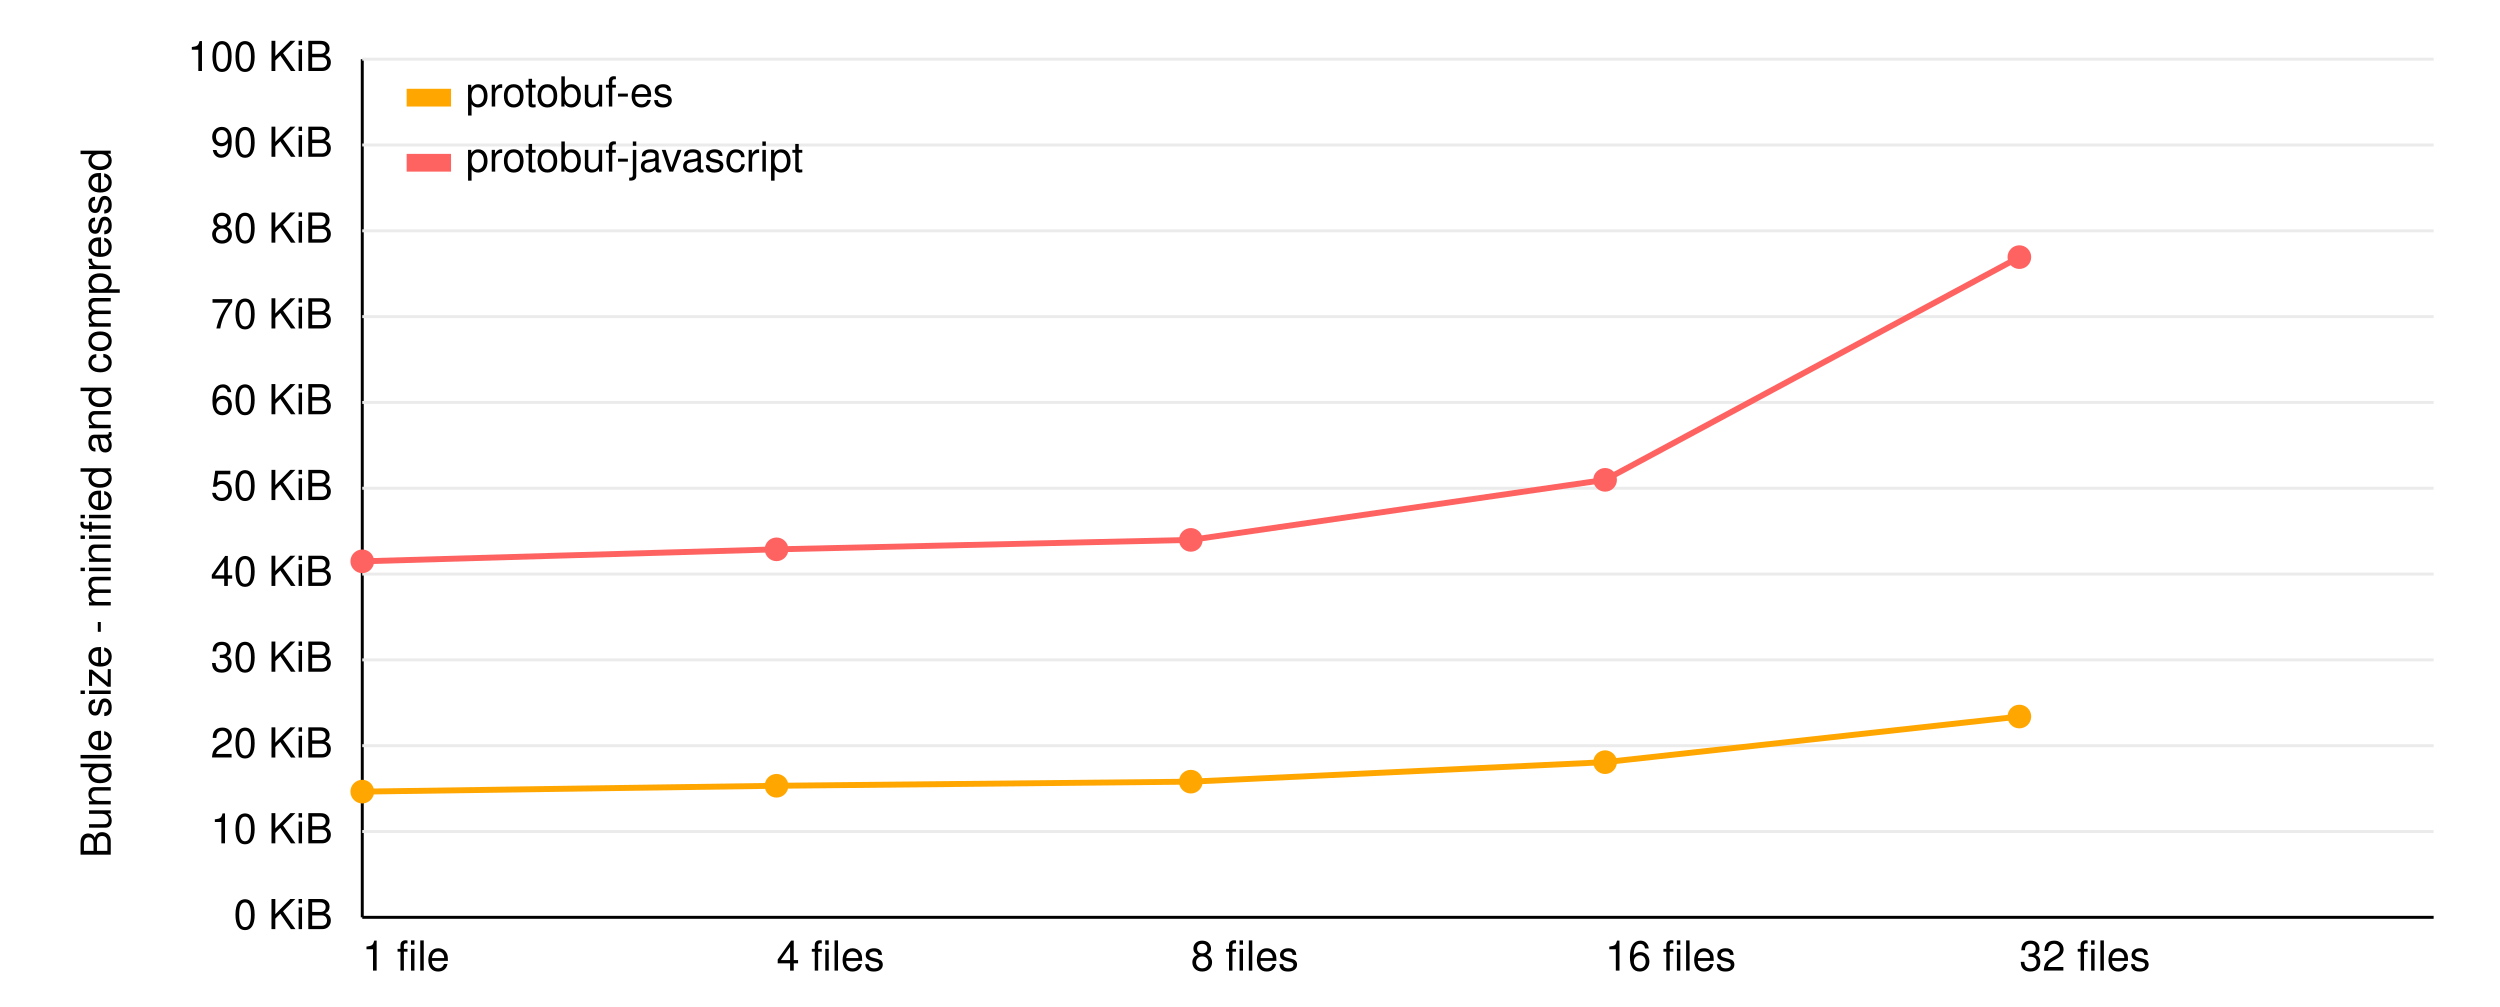
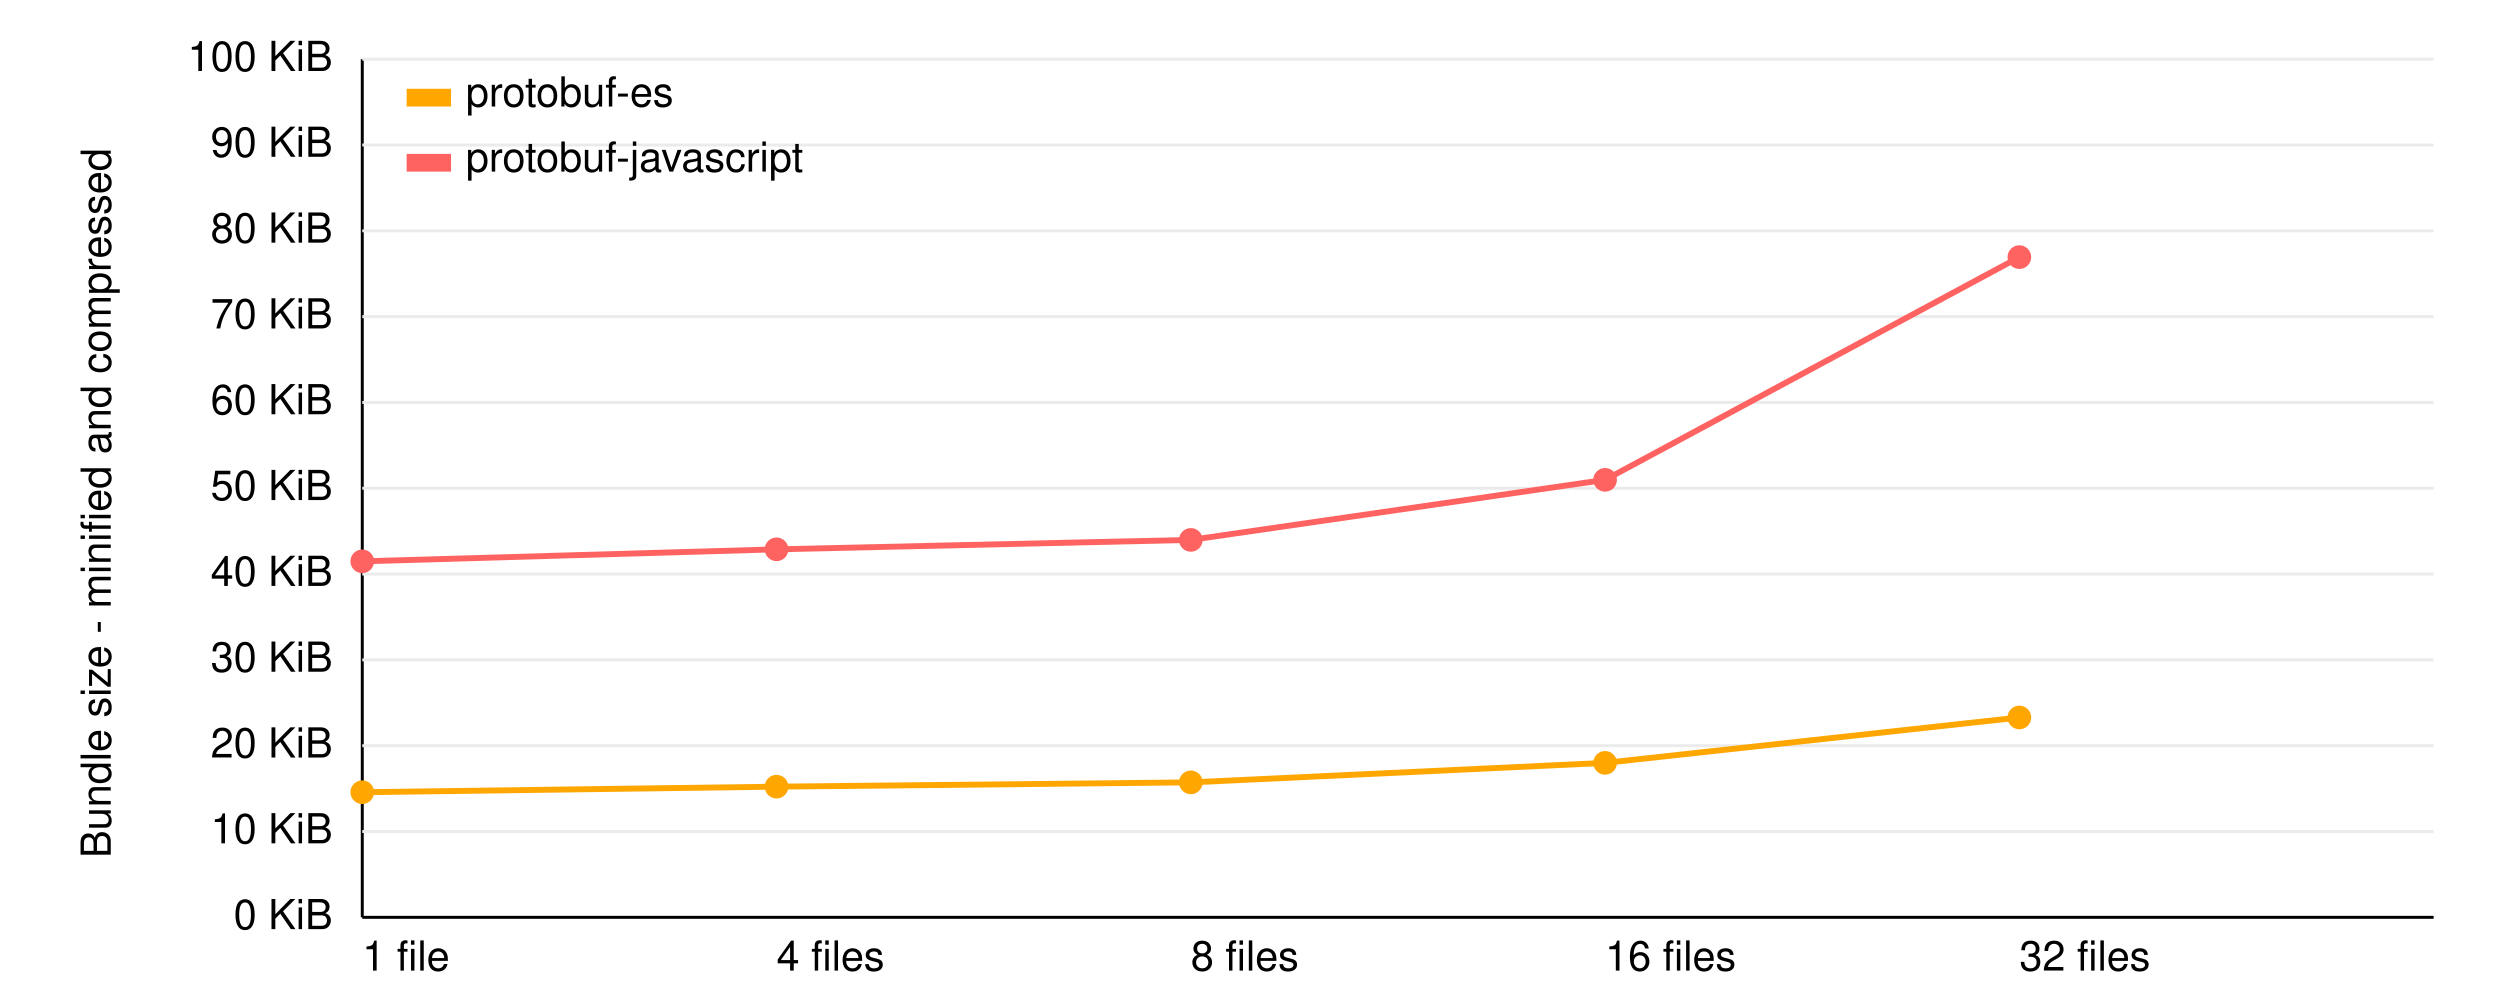
<svg xmlns="http://www.w3.org/2000/svg" version="1.1" width="820px" height="330px" viewBox="0 0 820 340" class="chart">
  <style>
      
      text {
        font: 14px Verdana, Helvetica, Arial, sans-serif;
      }
      
    </style>
  <g transform="translate(110,310)">
    <line y1="0" x2="700" stroke="black" />
    <text x="0" y="18" text-anchor="start">1 file</text>
    <text x="140" y="18" text-anchor="start">4 files</text>
    <text x="280" y="18" text-anchor="start">8 files</text>
    <text x="420" y="18" text-anchor="start">16 files</text>
    <text x="560" y="18" text-anchor="start">32 files</text>
  </g>
  <g transform="translate(110, 20)">
    <line x1="0" x2="0" y1="0" y2="290" stroke="black" />
    <g transform="rotate(-90), translate(-150,-85)">
      <text text-anchor="middle">Bundle size - minified and compressed</text>
    </g>
    <text x="-10" y="4" text-anchor="end">100 KiB</text>
    <line x1="0" x2="700" y1="0" y2="0" stroke="#ebebeb" />
    <text x="-10" y="33" text-anchor="end">90 KiB</text>
    <line x1="0" x2="700" y1="29" y2="29" stroke="#ebebeb" />
    <text x="-10" y="62" text-anchor="end">80 KiB</text>
    <line x1="0" x2="700" y1="58" y2="58" stroke="#ebebeb" />
    <text x="-10" y="91" text-anchor="end">70 KiB</text>
    <line x1="0" x2="700" y1="87" y2="87" stroke="#ebebeb" />
    <text x="-10" y="120" text-anchor="end">60 KiB</text>
    <line x1="0" x2="700" y1="116" y2="116" stroke="#ebebeb" />
    <text x="-10" y="149" text-anchor="end">50 KiB</text>
    <line x1="0" x2="700" y1="145" y2="145" stroke="#ebebeb" />
    <text x="-10" y="178" text-anchor="end">40 KiB</text>
    <line x1="0" x2="700" y1="174" y2="174" stroke="#ebebeb" />
    <text x="-10" y="207" text-anchor="end">30 KiB</text>
    <line x1="0" x2="700" y1="203" y2="203" stroke="#ebebeb" />
    <text x="-10" y="236" text-anchor="end">20 KiB</text>
    <line x1="0" x2="700" y1="232" y2="232" stroke="#ebebeb" />
    <text x="-10" y="265" text-anchor="end">10 KiB</text>
    <line x1="0" x2="700" y1="261" y2="261" stroke="#ebebeb" />
    <text x="-10" y="294" text-anchor="end">0 KiB</text>
  </g>
  <g transform="translate(110, 20)">
-     <polyline fill="none" stroke="#ffa600" stroke-width="2" points="0,247.52 140,245.543 280,244.155 420,237.565 560,222.147">
+     <polyline fill="none" stroke="#ffa600" stroke-width="2" points="0,247.718 140,245.843 280,244.393 420,237.8 560,222.462">
    </polyline>
-     <circle cx="0" cy="247.52" r="4" fill="#ffa600" />
-     <circle cx="140" cy="245.543" r="4" fill="#ffa600" />
-     <circle cx="280" cy="244.155" r="4" fill="#ffa600" />
-     <circle cx="420" cy="237.565" r="4" fill="#ffa600" />
-     <circle cx="560" cy="222.147" r="4" fill="#ffa600" />
+     <circle cx="0" cy="247.718" r="4" fill="#ffa600" />
+     <circle cx="140" cy="245.843" r="4" fill="#ffa600" />
+     <circle cx="280" cy="244.393" r="4" fill="#ffa600" />
+     <circle cx="420" cy="237.8" r="4" fill="#ffa600" />
+     <circle cx="560" cy="222.462" r="4" fill="#ffa600" />
  </g>
  <g transform="translate(110, 20)">
    <polyline fill="none" stroke="#ff6361" stroke-width="2" points="0,169.692 140,165.64 280,162.451 420,142.157 560,66.893">
    </polyline>
    <circle cx="0" cy="169.692" r="4" fill="#ff6361" />
    <circle cx="140" cy="165.64" r="4" fill="#ff6361" />
    <circle cx="280" cy="162.451" r="4" fill="#ff6361" />
    <circle cx="420" cy="142.157" r="4" fill="#ff6361" />
    <circle cx="560" cy="66.893" r="4" fill="#ff6361" />
  </g>
  <g transform="translate(125, 30)">
    <g transform="translate(0, 0)">
      <rect width="15" height="6" fill="#ffa600" />
      <text x="20" y="6">protobuf-es</text>
    </g>
    <g transform="translate(0, 22)">
      <rect width="15" height="6" fill="#ff6361" />
      <text x="20" y="6">protobuf-javascript</text>
    </g>
  </g>
</svg>
